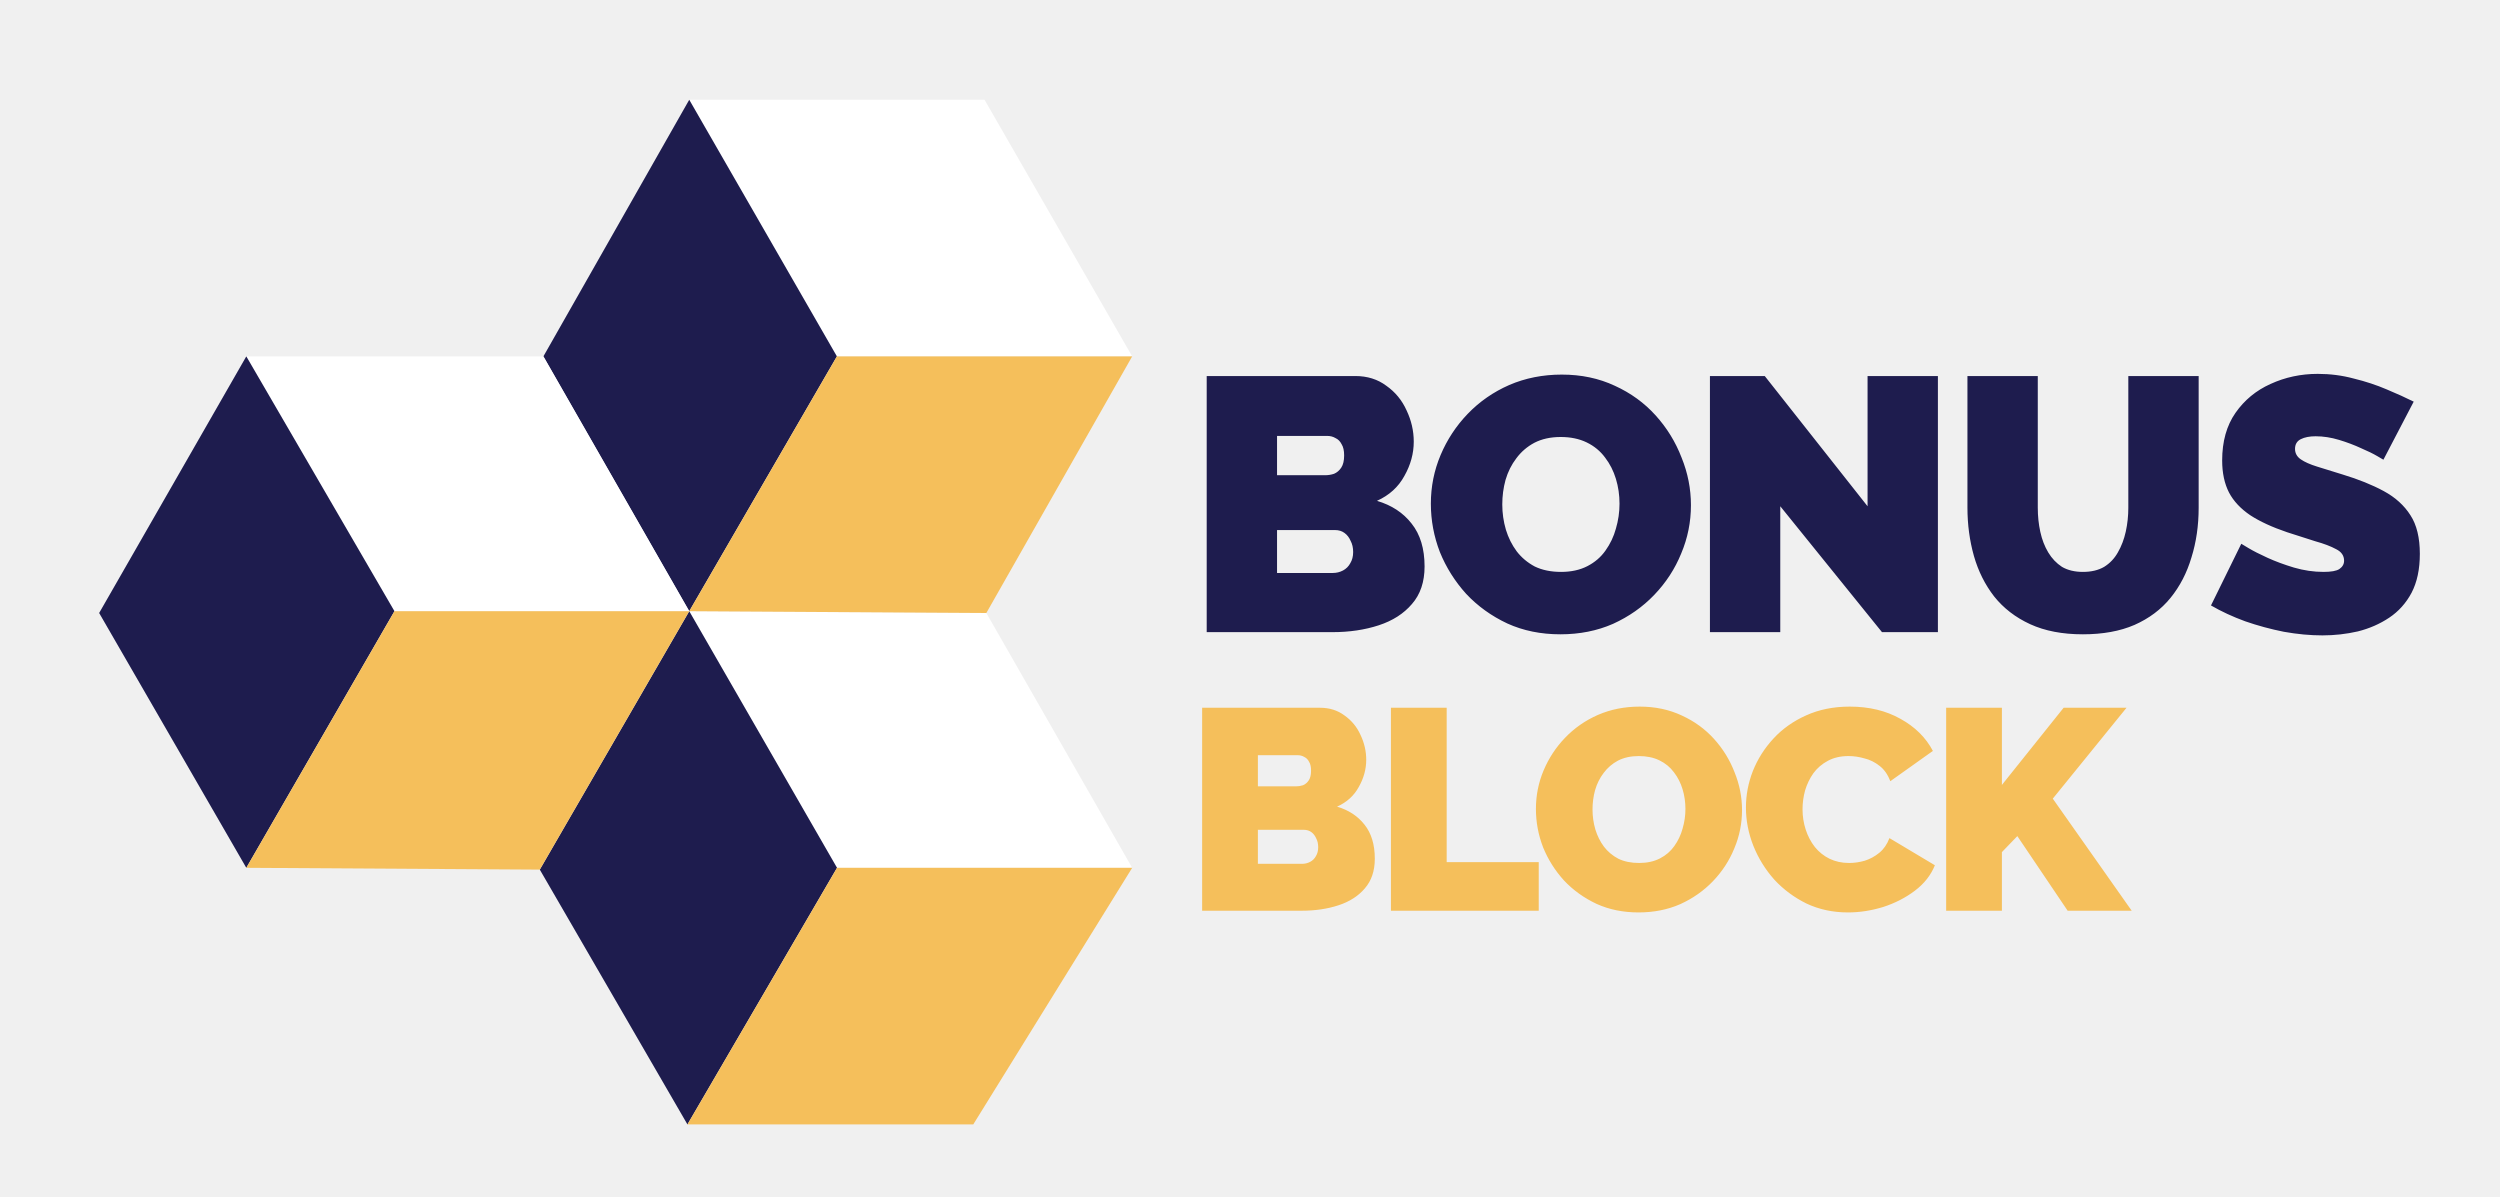
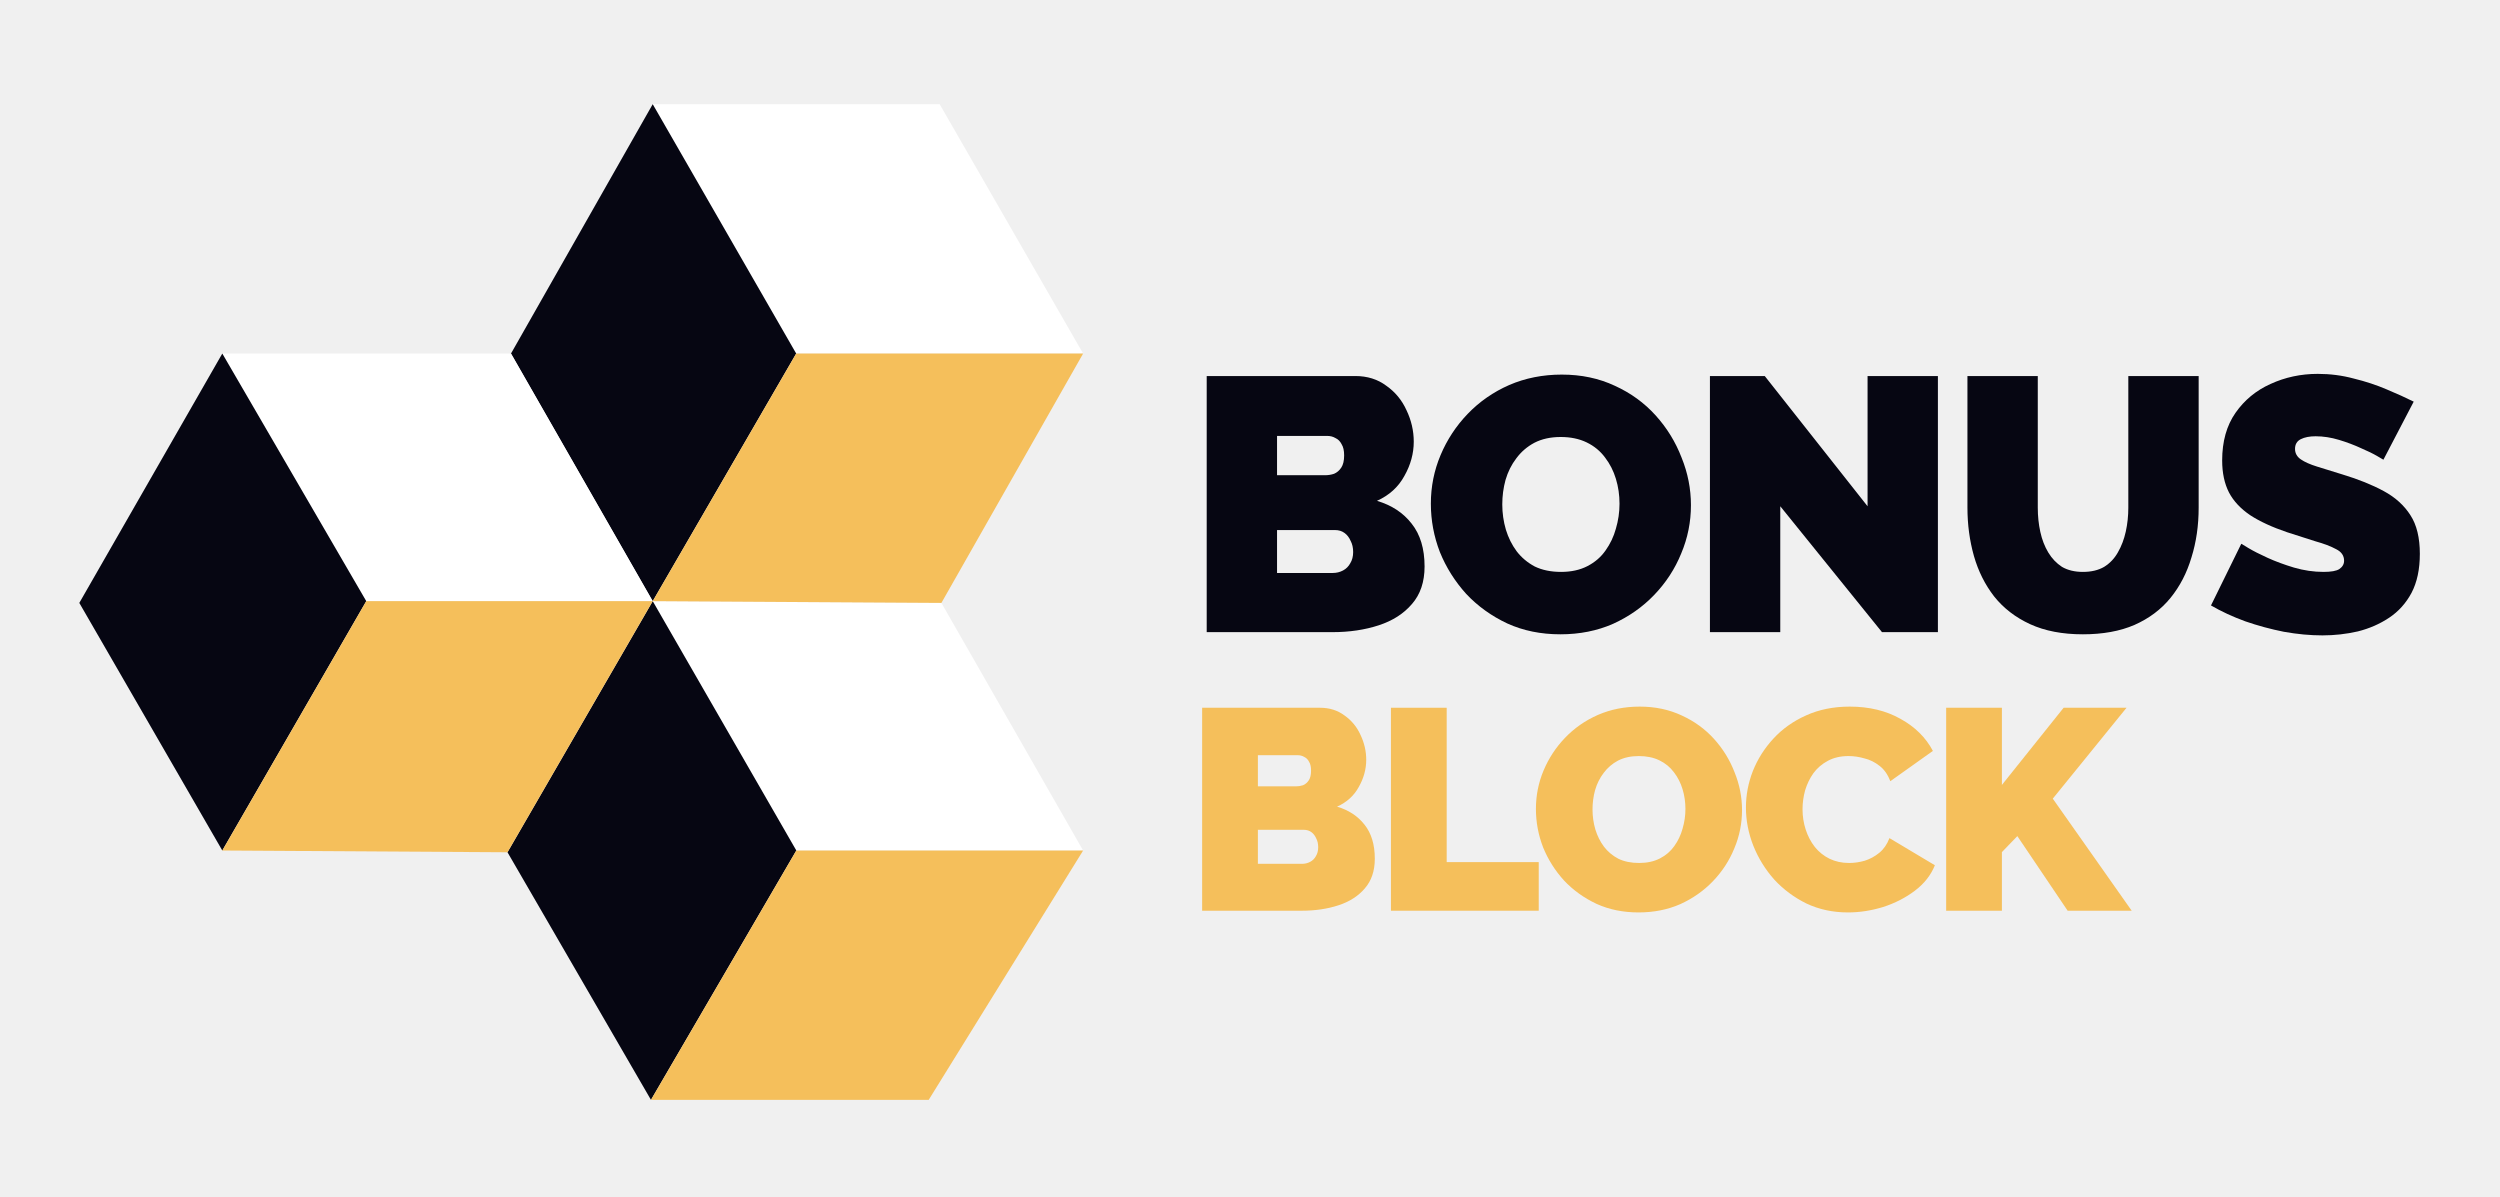
- <svg xmlns="http://www.w3.org/2000/svg" viewBox="0 0 700 335" fill="none">
-   <g clip-path="url(#clip0_26_405)">
-     <path d="M398.881 158.618C398.881 162.927 397.702 166.429 395.346 169.122C393.056 171.815 389.959 173.802 386.054 175.081C382.148 176.36 377.839 177 373.126 177H337.877V105.29H379.489C382.855 105.29 385.751 106.199 388.175 108.017C390.666 109.768 392.551 112.057 393.831 114.885C395.177 117.713 395.851 120.642 395.851 123.672C395.851 126.971 394.975 130.17 393.225 133.267C391.541 136.364 388.983 138.687 385.549 140.236C389.656 141.448 392.888 143.569 395.245 146.599C397.669 149.629 398.881 153.635 398.881 158.618ZM378.883 154.578C378.883 153.366 378.647 152.322 378.176 151.447C377.772 150.504 377.199 149.764 376.459 149.225C375.718 148.686 374.843 148.417 373.833 148.417H357.572V160.436H373.126C374.203 160.436 375.179 160.2 376.055 159.729C376.93 159.258 377.603 158.584 378.075 157.709C378.613 156.834 378.883 155.79 378.883 154.578ZM357.572 122.056V133.065H371.005C371.88 133.065 372.722 132.93 373.53 132.661C374.338 132.324 375.011 131.752 375.55 130.944C376.088 130.136 376.358 128.991 376.358 127.51C376.358 126.163 376.122 125.12 375.651 124.379C375.247 123.571 374.674 122.999 373.934 122.662C373.26 122.258 372.486 122.056 371.611 122.056H357.572ZM436.9 177.606C431.446 177.606 426.497 176.596 422.053 174.576C417.609 172.489 413.771 169.728 410.539 166.294C407.375 162.793 404.917 158.887 403.166 154.578C401.483 150.201 400.641 145.69 400.641 141.044C400.641 136.263 401.55 131.718 403.368 127.409C405.186 123.1 407.711 119.262 410.943 115.895C414.243 112.461 418.114 109.768 422.558 107.815C427.07 105.862 431.985 104.886 437.304 104.886C442.758 104.886 447.707 105.93 452.151 108.017C456.595 110.037 460.4 112.798 463.564 116.299C466.729 119.8 469.153 123.739 470.836 128.116C472.587 132.425 473.462 136.869 473.462 141.448C473.462 146.161 472.553 150.673 470.735 154.982C468.985 159.291 466.46 163.163 463.16 166.597C459.928 169.964 456.09 172.657 451.646 174.677C447.202 176.63 442.287 177.606 436.9 177.606ZM420.639 141.246C420.639 143.67 420.976 146.027 421.649 148.316C422.323 150.538 423.333 152.558 424.679 154.376C426.026 156.127 427.709 157.541 429.729 158.618C431.817 159.628 434.274 160.133 437.102 160.133C439.93 160.133 442.388 159.594 444.475 158.517C446.563 157.44 448.246 155.992 449.525 154.174C450.872 152.289 451.848 150.235 452.454 148.013C453.128 145.724 453.464 143.401 453.464 141.044C453.464 138.62 453.128 136.297 452.454 134.075C451.781 131.853 450.771 129.867 449.424 128.116C448.078 126.298 446.361 124.884 444.273 123.874C442.186 122.864 439.762 122.359 437.001 122.359C434.173 122.359 431.716 122.898 429.628 123.975C427.608 125.052 425.925 126.5 424.578 128.318C423.232 130.069 422.222 132.089 421.548 134.378C420.942 136.6 420.639 138.889 420.639 141.246ZM498.475 141.751V177H478.78V105.29H494.132L522.917 141.751V105.29H542.612V177H526.957L498.475 141.751ZM583.204 177.606C577.481 177.606 572.566 176.663 568.458 174.778C564.351 172.893 560.984 170.3 558.358 167.001C555.8 163.702 553.914 159.931 552.702 155.689C551.49 151.38 550.884 146.868 550.884 142.155V105.29H570.579V142.155C570.579 144.512 570.815 146.767 571.286 148.922C571.758 151.077 572.498 152.996 573.508 154.679C574.518 156.362 575.798 157.709 577.346 158.719C578.962 159.662 580.915 160.133 583.204 160.133C585.561 160.133 587.547 159.662 589.163 158.719C590.779 157.709 592.059 156.362 593.001 154.679C594.011 152.928 594.752 150.976 595.223 148.821C595.695 146.666 595.93 144.444 595.93 142.155V105.29H615.625V142.155C615.625 147.138 614.952 151.784 613.605 156.093C612.326 160.402 610.373 164.173 607.747 167.405C605.121 170.637 601.755 173.162 597.647 174.98C593.607 176.731 588.793 177.606 583.204 177.606ZM667.354 128.722C667.354 128.722 666.781 128.385 665.637 127.712C664.492 127.039 662.977 126.298 661.092 125.49C659.206 124.615 657.153 123.84 654.931 123.167C652.709 122.494 650.52 122.157 648.366 122.157C646.682 122.157 645.302 122.426 644.225 122.965C643.147 123.504 642.609 124.413 642.609 125.692C642.609 126.904 643.147 127.88 644.225 128.621C645.302 129.362 646.817 130.035 648.77 130.641C650.79 131.247 653.18 131.988 655.941 132.863C660.385 134.21 664.223 135.758 667.455 137.509C670.687 139.26 673.178 141.515 674.929 144.276C676.679 146.969 677.555 150.572 677.555 155.083C677.555 159.392 676.78 163.028 675.232 165.991C673.683 168.886 671.596 171.209 668.97 172.96C666.344 174.711 663.415 175.99 660.183 176.798C656.951 177.539 653.651 177.909 650.285 177.909C646.851 177.909 643.248 177.572 639.478 176.899C635.774 176.158 632.172 175.182 628.671 173.97C625.169 172.691 621.971 171.209 619.076 169.526L627.56 152.255C627.56 152.255 628.233 152.659 629.58 153.467C630.926 154.275 632.711 155.184 634.933 156.194C637.155 157.204 639.612 158.113 642.306 158.921C645.066 159.729 647.827 160.133 650.588 160.133C652.742 160.133 654.224 159.864 655.032 159.325C655.907 158.719 656.345 157.945 656.345 157.002C656.345 155.588 655.604 154.511 654.123 153.77C652.641 152.962 650.689 152.221 648.265 151.548C645.908 150.807 643.282 149.966 640.387 149.023C636.212 147.609 632.778 146.027 630.085 144.276C627.391 142.458 625.405 140.337 624.126 137.913C622.846 135.422 622.207 132.425 622.207 128.924C622.207 123.605 623.452 119.161 625.944 115.592C628.435 112.023 631.701 109.33 635.741 107.512C639.848 105.627 644.258 104.684 648.972 104.684C652.473 104.684 655.84 105.122 659.072 105.997C662.371 106.805 665.435 107.815 668.263 109.027C671.158 110.239 673.683 111.384 675.838 112.461L667.354 128.722Z" fill="#1E1C4E" />
-     <path d="M384.945 240.432C384.945 243.847 384.011 246.622 382.143 248.757C380.329 250.891 377.874 252.465 374.779 253.479C371.684 254.493 368.269 255 364.534 255H336.598V198.169H369.576C372.244 198.169 374.539 198.89 376.46 200.33C378.434 201.718 379.929 203.532 380.942 205.773C382.01 208.015 382.543 210.336 382.543 212.737C382.543 215.352 381.85 217.887 380.462 220.341C379.128 222.796 377.1 224.637 374.379 225.864C377.634 226.825 380.195 228.506 382.063 230.907C383.984 233.308 384.945 236.483 384.945 240.432ZM369.096 237.23C369.096 236.27 368.909 235.443 368.536 234.749C368.216 234.002 367.762 233.415 367.175 232.988C366.588 232.561 365.894 232.348 365.094 232.348H352.207V241.873H364.534C365.387 241.873 366.161 241.686 366.855 241.313C367.549 240.939 368.082 240.405 368.456 239.712C368.883 239.018 369.096 238.191 369.096 237.23ZM352.207 211.456V220.181H362.853C363.546 220.181 364.213 220.074 364.854 219.861C365.494 219.594 366.028 219.141 366.455 218.5C366.881 217.86 367.095 216.953 367.095 215.779C367.095 214.712 366.908 213.884 366.535 213.297C366.214 212.657 365.761 212.204 365.174 211.937C364.64 211.617 364.027 211.456 363.333 211.456H352.207ZM389.461 255V198.169H405.07V241.393H430.844V255H389.461ZM458.793 255.48C454.47 255.48 450.548 254.68 447.026 253.079C443.504 251.425 440.463 249.237 437.901 246.515C435.393 243.741 433.446 240.646 432.058 237.23C430.724 233.762 430.057 230.187 430.057 226.505C430.057 222.716 430.777 219.114 432.218 215.699C433.659 212.284 435.66 209.242 438.221 206.574C440.836 203.852 443.905 201.718 447.426 200.17C451.002 198.623 454.897 197.849 459.113 197.849C463.435 197.849 467.357 198.676 470.879 200.33C474.401 201.931 477.416 204.119 479.924 206.894C482.432 209.669 484.353 212.791 485.687 216.259C487.075 219.674 487.768 223.196 487.768 226.825C487.768 230.56 487.048 234.135 485.607 237.551C484.22 240.966 482.219 244.034 479.604 246.756C477.042 249.424 474.001 251.558 470.479 253.159C466.957 254.707 463.062 255.48 458.793 255.48ZM445.906 226.665C445.906 228.586 446.172 230.453 446.706 232.268C447.24 234.029 448.04 235.63 449.107 237.07C450.175 238.458 451.509 239.578 453.11 240.432C454.764 241.233 456.711 241.633 458.953 241.633C461.194 241.633 463.142 241.206 464.796 240.352C466.45 239.498 467.784 238.351 468.798 236.91C469.865 235.416 470.639 233.789 471.119 232.028C471.653 230.213 471.92 228.372 471.92 226.505C471.92 224.584 471.653 222.743 471.119 220.982C470.586 219.221 469.785 217.646 468.718 216.259C467.651 214.818 466.29 213.698 464.636 212.897C462.982 212.097 461.06 211.697 458.873 211.697C456.631 211.697 454.684 212.124 453.029 212.977C451.429 213.831 450.095 214.978 449.027 216.419C447.96 217.807 447.16 219.407 446.626 221.222C446.146 222.983 445.906 224.797 445.906 226.665ZM488.861 226.104C488.861 222.636 489.501 219.247 490.782 215.939C492.116 212.577 494.037 209.535 496.545 206.814C499.053 204.093 502.094 201.931 505.67 200.33C509.298 198.676 513.381 197.849 517.916 197.849C523.359 197.849 528.109 198.996 532.164 201.291C536.22 203.532 539.235 206.52 541.209 210.256L529.283 218.74C528.589 216.873 527.575 215.432 526.241 214.418C524.96 213.404 523.546 212.71 521.999 212.337C520.504 211.91 519.037 211.697 517.596 211.697C515.355 211.697 513.407 212.15 511.753 213.057C510.152 213.911 508.818 215.058 507.751 216.499C506.737 217.94 505.963 219.541 505.43 221.302C504.949 223.063 504.709 224.824 504.709 226.585C504.709 228.559 505.003 230.453 505.59 232.268C506.177 234.082 507.03 235.71 508.151 237.15C509.272 238.538 510.632 239.632 512.233 240.432C513.888 241.233 515.729 241.633 517.756 241.633C519.197 241.633 520.665 241.419 522.159 240.992C523.653 240.512 525.014 239.765 526.241 238.751C527.468 237.737 528.402 236.377 529.042 234.669L541.769 242.273C540.649 245.048 538.781 247.423 536.166 249.397C533.551 251.371 530.59 252.892 527.281 253.959C523.973 254.973 520.691 255.48 517.436 255.48C513.221 255.48 509.352 254.653 505.83 252.999C502.361 251.291 499.346 249.05 496.785 246.275C494.277 243.447 492.329 240.299 490.942 236.83C489.554 233.308 488.861 229.733 488.861 226.104ZM544.923 255V198.169H560.532V219.781L577.821 198.169H595.431L574.78 223.623L596.872 255H578.942L564.854 234.109L560.532 238.591V255H544.923Z" fill="#F5BF5B" />
-     <path d="M275.67 27.934H192.988L234.329 99.787H317.011L275.67 27.934Z" fill="white" />
-     <path d="M234.329 99.787L192.988 27.934L152.152 99.787L192.97 171.102L192.988 171.134L234.329 99.787Z" fill="#1E1C4E" />
-     <path d="M152.152 99.787H68.966L110.445 171.134H192.988L192.97 171.102L152.152 99.787Z" fill="white" />
-     <path d="M110.445 171.134L68.966 99.787L27.763 171.64L68.966 242.987L110.445 171.134Z" fill="#1E1C4E" />
-     <path d="M192.988 171.134L234.366 242.987H317.011L276.174 171.64L192.988 171.134Z" fill="white" />
-     <path d="M151.143 243.493L192.484 314.84L234.366 242.987L192.988 171.134L151.143 243.493Z" fill="#1E1C4E" />
-     <path d="M110.445 171.134L68.966 242.987L151.143 243.493L192.988 171.134H110.445Z" fill="#F5BF5B" />
-     <path d="M317.011 99.787H234.329L192.988 171.134L276.174 171.64L317.011 99.787Z" fill="#F5BF5B" />
-     <path d="M234.366 242.987L192.484 314.84L272.511 314.84L317.011 242.987H234.366Z" fill="#F5BF5B" />
-   </g>
-   <defs>
-     <clipPath id="clip0_26_405">
-       <rect width="700" height="335" fill="white" />
-     </clipPath>
-   </defs>
+ <svg xmlns="http://www.w3.org/2000/svg" width="700" height="335" viewBox="0 0 700 335" fill="none">
+   <path d="M398.881 158.618C398.881 162.927 397.703 166.429 395.346 169.122C393.057 171.815 389.959 173.802 386.054 175.081C382.149 176.36 377.839 177 373.126 177H337.877V105.29H379.489C382.856 105.29 385.751 106.199 388.175 108.017C390.666 109.768 392.552 112.057 393.831 114.885C395.178 117.713 395.851 120.642 395.851 123.672C395.851 126.971 394.976 130.17 393.225 133.267C391.542 136.364 388.983 138.687 385.549 140.236C389.656 141.448 392.888 143.569 395.245 146.599C397.669 149.629 398.881 153.635 398.881 158.618ZM378.883 154.578C378.883 153.366 378.647 152.322 378.176 151.447C377.772 150.504 377.2 149.764 376.459 149.225C375.718 148.686 374.843 148.417 373.833 148.417H357.572V160.436H373.126C374.203 160.436 375.18 160.2 376.055 159.729C376.93 159.258 377.604 158.584 378.075 157.709C378.614 156.834 378.883 155.79 378.883 154.578ZM357.572 122.056V133.065H371.005C371.88 133.065 372.722 132.93 373.53 132.661C374.338 132.324 375.011 131.752 375.55 130.944C376.089 130.136 376.358 128.991 376.358 127.51C376.358 126.163 376.122 125.12 375.651 124.379C375.247 123.571 374.675 122.999 373.934 122.662C373.261 122.258 372.486 122.056 371.611 122.056H357.572Z" fill="#060612" />
+   <path d="M436.9 177.606C431.446 177.606 426.497 176.596 422.053 174.576C417.609 172.489 413.771 169.728 410.539 166.294C407.375 162.793 404.917 158.887 403.166 154.578C401.483 150.201 400.641 145.69 400.641 141.044C400.641 136.263 401.55 131.718 403.368 127.409C405.186 123.1 407.711 119.262 410.943 115.895C414.243 112.461 418.114 109.768 422.558 107.815C427.07 105.862 431.985 104.886 437.304 104.886C442.758 104.886 447.707 105.93 452.151 108.017C456.595 110.037 460.4 112.798 463.564 116.299C466.729 119.8 469.153 123.739 470.836 128.116C472.587 132.425 473.462 136.869 473.462 141.448C473.462 146.161 472.553 150.673 470.735 154.982C468.985 159.291 466.46 163.163 463.16 166.597C459.928 169.964 456.09 172.657 451.646 174.677C447.202 176.63 442.287 177.606 436.9 177.606ZM420.639 141.246C420.639 143.67 420.976 146.027 421.649 148.316C422.323 150.538 423.333 152.558 424.679 154.376C426.026 156.127 427.709 157.541 429.729 158.618C431.817 159.628 434.274 160.133 437.102 160.133C439.93 160.133 442.388 159.594 444.475 158.517C446.563 157.44 448.246 155.992 449.525 154.174C450.872 152.289 451.848 150.235 452.454 148.013C453.128 145.724 453.464 143.401 453.464 141.044C453.464 138.62 453.128 136.297 452.454 134.075C451.781 131.853 450.771 129.867 449.424 128.116C448.078 126.298 446.361 124.884 444.273 123.874C442.186 122.864 439.762 122.359 437.001 122.359C434.173 122.359 431.716 122.898 429.628 123.975C427.608 125.052 425.925 126.5 424.578 128.318C423.232 130.069 422.222 132.089 421.548 134.378C420.942 136.6 420.639 138.889 420.639 141.246Z" fill="#060612" />
+   <path d="M498.475 141.751V177H478.78V105.29H494.132L522.917 141.751V105.29H542.612V177H526.957L498.475 141.751Z" fill="#060612" />
+   <path d="M583.204 177.606C577.481 177.606 572.566 176.663 568.458 174.778C564.351 172.893 560.984 170.3 558.358 167.001C555.8 163.702 553.914 159.931 552.702 155.689C551.49 151.38 550.884 146.868 550.884 142.155V105.29H570.579V142.155C570.579 144.512 570.815 146.767 571.286 148.922C571.758 151.077 572.498 152.996 573.508 154.679C574.518 156.362 575.798 157.709 577.346 158.719C578.962 159.662 580.915 160.133 583.204 160.133C585.561 160.133 587.547 159.662 589.163 158.719C590.779 157.709 592.059 156.362 593.001 154.679C594.011 152.928 594.752 150.976 595.223 148.821C595.695 146.666 595.93 144.444 595.93 142.155V105.29H615.625V142.155C615.625 147.138 614.952 151.784 613.605 156.093C612.326 160.402 610.373 164.173 607.747 167.405C605.121 170.637 601.755 173.162 597.647 174.98C593.607 176.731 588.793 177.606 583.204 177.606Z" fill="#060612" />
+   <path d="M667.354 128.722C667.354 128.722 666.782 128.385 665.637 127.712C664.492 127.039 662.977 126.298 661.092 125.49C659.207 124.615 657.153 123.84 654.931 123.167C652.709 122.494 650.521 122.157 648.366 122.157C646.683 122.157 645.302 122.426 644.225 122.965C643.148 123.504 642.609 124.413 642.609 125.692C642.609 126.904 643.148 127.88 644.225 128.621C645.302 129.362 646.817 130.035 648.77 130.641C650.79 131.247 653.18 131.988 655.941 132.863C660.385 134.21 664.223 135.758 667.455 137.509C670.687 139.26 673.178 141.515 674.929 144.276C676.68 146.969 677.555 150.572 677.555 155.083C677.555 159.392 676.781 163.028 675.232 165.991C673.683 168.886 671.596 171.209 668.97 172.96C666.344 174.711 663.415 175.99 660.183 176.798C656.951 177.539 653.652 177.909 650.285 177.909C646.851 177.909 643.249 177.572 639.478 176.899C635.775 176.158 632.172 175.182 628.671 173.97C625.17 172.691 621.971 171.209 619.076 169.526L627.56 152.255C627.56 152.255 628.233 152.659 629.58 153.467C630.927 154.275 632.711 155.184 634.933 156.194C637.155 157.204 639.613 158.113 642.306 158.921C645.067 159.729 647.827 160.133 650.588 160.133C652.743 160.133 654.224 159.864 655.032 159.325C655.907 158.719 656.345 157.945 656.345 157.002C656.345 155.588 655.604 154.511 654.123 153.77C652.642 152.962 650.689 152.221 648.265 151.548C645.908 150.807 643.282 149.966 640.387 149.023C636.212 147.609 632.778 146.027 630.085 144.276C627.392 142.458 625.405 140.337 624.126 137.913C622.847 135.422 622.207 132.425 622.207 128.924C622.207 123.605 623.453 119.161 625.944 115.592C628.435 112.023 631.701 109.33 635.741 107.512C639.848 105.627 644.259 104.684 648.972 104.684C652.473 104.684 655.84 105.122 659.072 105.997C662.371 106.805 665.435 107.815 668.263 109.027C671.158 110.239 673.683 111.384 675.838 112.461L667.354 128.722Z" fill="#060612" />
+   <path d="M384.945 240.432C384.945 243.847 384.011 246.622 382.143 248.757C380.329 250.891 377.874 252.465 374.779 253.479C371.684 254.493 368.269 255 364.534 255H336.599V198.169H369.576C372.245 198.169 374.539 198.89 376.46 200.33C378.435 201.718 379.929 203.532 380.943 205.773C382.01 208.015 382.543 210.336 382.543 212.737C382.543 215.352 381.85 217.887 380.462 220.341C379.128 222.796 377.101 224.637 374.379 225.864C377.634 226.825 380.196 228.506 382.063 230.907C383.984 233.308 384.945 236.483 384.945 240.432ZM369.096 237.23C369.096 236.27 368.909 235.443 368.536 234.749C368.216 234.002 367.762 233.415 367.175 232.988C366.588 232.561 365.894 232.348 365.094 232.348H352.207V241.873H364.534C365.388 241.873 366.161 241.686 366.855 241.313C367.549 240.939 368.082 240.405 368.456 239.712C368.883 239.018 369.096 238.191 369.096 237.23ZM352.207 211.456V220.181H362.853C363.547 220.181 364.214 220.074 364.854 219.861C365.494 219.594 366.028 219.141 366.455 218.5C366.882 217.86 367.095 216.953 367.095 215.779C367.095 214.712 366.908 213.884 366.535 213.297C366.215 212.657 365.761 212.204 365.174 211.937C364.64 211.617 364.027 211.456 363.333 211.456H352.207Z" fill="#F5BF5B" />
+   <path d="M389.462 255V198.169H405.07V241.393H430.844V255H389.462Z" fill="#F5BF5B" />
+   <path d="M458.793 255.48C454.47 255.48 450.548 254.68 447.026 253.079C443.504 251.425 440.463 249.237 437.901 246.515C435.393 243.741 433.446 240.646 432.058 237.23C430.724 233.762 430.057 230.187 430.057 226.505C430.057 222.716 430.778 219.114 432.218 215.699C433.659 212.284 435.66 209.242 438.222 206.574C440.836 203.852 443.905 201.718 447.427 200.17C451.002 198.623 454.897 197.849 459.113 197.849C463.435 197.849 467.357 198.676 470.879 200.33C474.401 201.931 477.416 204.119 479.924 206.894C482.432 209.669 484.353 212.791 485.687 216.259C487.075 219.674 487.768 223.196 487.768 226.825C487.768 230.56 487.048 234.135 485.607 237.551C484.22 240.966 482.219 244.034 479.604 246.756C477.043 249.424 474.001 251.558 470.479 253.159C466.957 254.706 463.062 255.48 458.793 255.48ZM445.906 226.665C445.906 228.586 446.173 230.453 446.706 232.268C447.24 234.029 448.04 235.63 449.108 237.07C450.175 238.458 451.509 239.578 453.11 240.432C454.764 241.233 456.712 241.633 458.953 241.633C461.194 241.633 463.142 241.206 464.796 240.352C466.45 239.498 467.784 238.351 468.798 236.91C469.865 235.416 470.639 233.789 471.119 232.028C471.653 230.213 471.92 228.372 471.92 226.505C471.92 224.584 471.653 222.743 471.119 220.982C470.586 219.221 469.785 217.646 468.718 216.259C467.651 214.818 466.29 213.698 464.636 212.897C462.982 212.097 461.061 211.697 458.873 211.697C456.632 211.697 454.684 212.123 453.03 212.977C451.429 213.831 450.095 214.978 449.027 216.419C447.96 217.807 447.16 219.407 446.626 221.222C446.146 222.983 445.906 224.797 445.906 226.665Z" fill="#F5BF5B" />
+   <path d="M488.861 226.104C488.861 222.636 489.501 219.247 490.782 215.939C492.116 212.577 494.037 209.535 496.545 206.814C499.053 204.092 502.095 201.931 505.67 200.33C509.299 198.676 513.381 197.849 517.917 197.849C523.359 197.849 528.109 198.996 532.164 201.291C536.22 203.532 539.235 206.52 541.209 210.256L529.283 218.74C528.589 216.873 527.575 215.432 526.241 214.418C524.96 213.404 523.546 212.71 521.999 212.337C520.505 211.91 519.037 211.697 517.596 211.697C515.355 211.697 513.407 212.15 511.753 213.057C510.152 213.911 508.818 215.058 507.751 216.499C506.737 217.94 505.963 219.541 505.43 221.302C504.95 223.063 504.709 224.824 504.709 226.585C504.709 228.559 505.003 230.453 505.59 232.268C506.177 234.082 507.031 235.71 508.151 237.15C509.272 238.538 510.633 239.632 512.233 240.432C513.888 241.233 515.729 241.633 517.756 241.633C519.197 241.633 520.665 241.419 522.159 240.992C523.653 240.512 525.014 239.765 526.241 238.751C527.468 237.737 528.402 236.377 529.043 234.669L541.769 242.273C540.649 245.048 538.781 247.423 536.166 249.397C533.552 251.371 530.59 252.892 527.282 253.959C523.973 254.973 520.691 255.48 517.436 255.48C513.221 255.48 509.352 254.653 505.83 252.999C502.361 251.291 499.347 249.05 496.785 246.275C494.277 243.447 492.329 240.299 490.942 236.83C489.555 233.308 488.861 229.733 488.861 226.104Z" fill="#F5BF5B" />
+   <path d="M544.924 255V198.169H560.532V219.781L577.821 198.169H595.431L574.78 223.623L596.872 255H578.942L564.854 234.109L560.532 238.591V255H544.924Z" fill="#F5BF5B" />
+   <path d="M263.104 29.172H182.76L222.932 98.994H303.276L263.104 29.172Z" fill="white" />
+   <path d="M222.932 98.994L182.76 29.172L143.079 98.994L182.742 168.292L182.76 168.323L222.932 98.994Z" fill="#060612" />
+   <path d="M143.079 98.994H62.245L102.551 168.323H182.76L182.742 168.292L143.079 98.994Z" fill="white" />
+   <path d="M102.551 168.323L62.245 98.994L22.207 168.815L62.245 238.144L102.551 168.323Z" fill="#060612" />
+   <path d="M182.76 168.323L222.969 238.144H303.276L263.594 168.815L182.76 168.323Z" fill="white" />
+   <path d="M142.099 238.636L182.271 307.965L222.969 238.144L182.76 168.323L142.099 238.636Z" fill="#060612" />
+   <path d="M102.551 168.323L62.245 238.144L142.099 238.636L182.76 168.323H102.551Z" fill="#F5BF5B" />
+   <path d="M303.276 98.994H222.932L182.76 168.323L263.594 168.815L303.276 98.994Z" fill="#F5BF5B" />
+   <path d="M222.969 238.144L182.271 307.965L260.035 307.965L303.276 238.144H222.969Z" fill="#F5BF5B" />
</svg>
